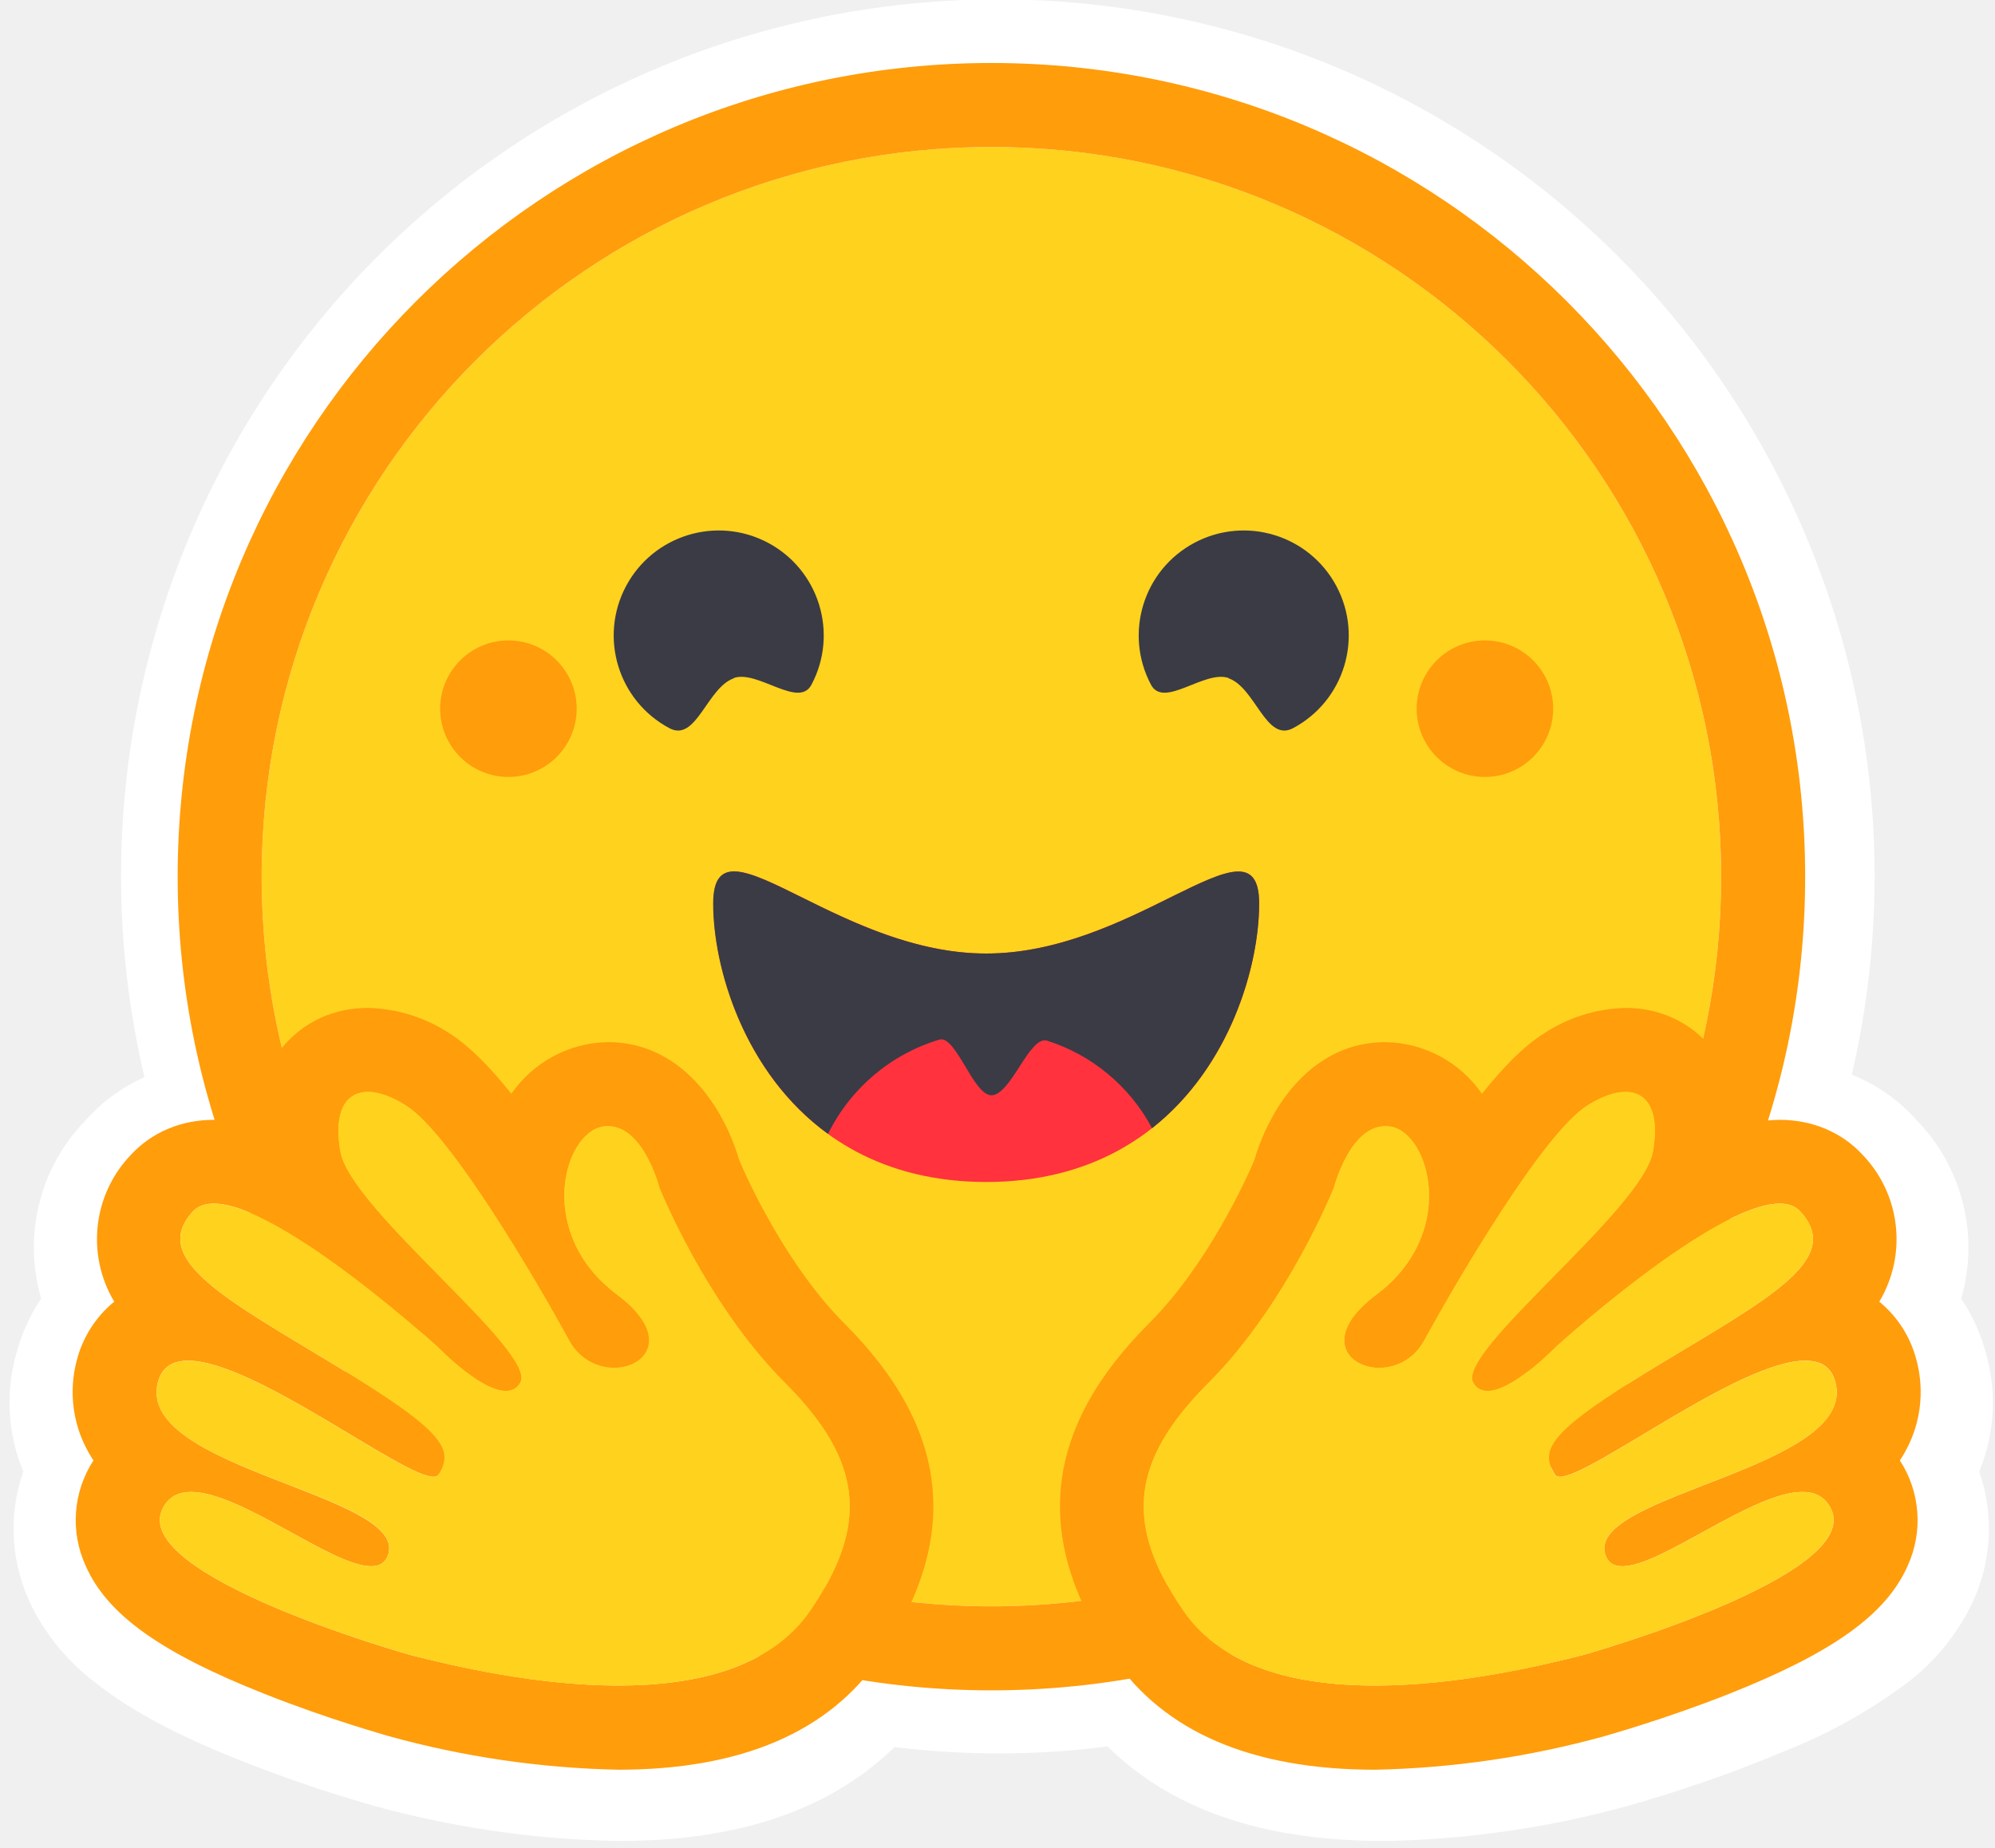
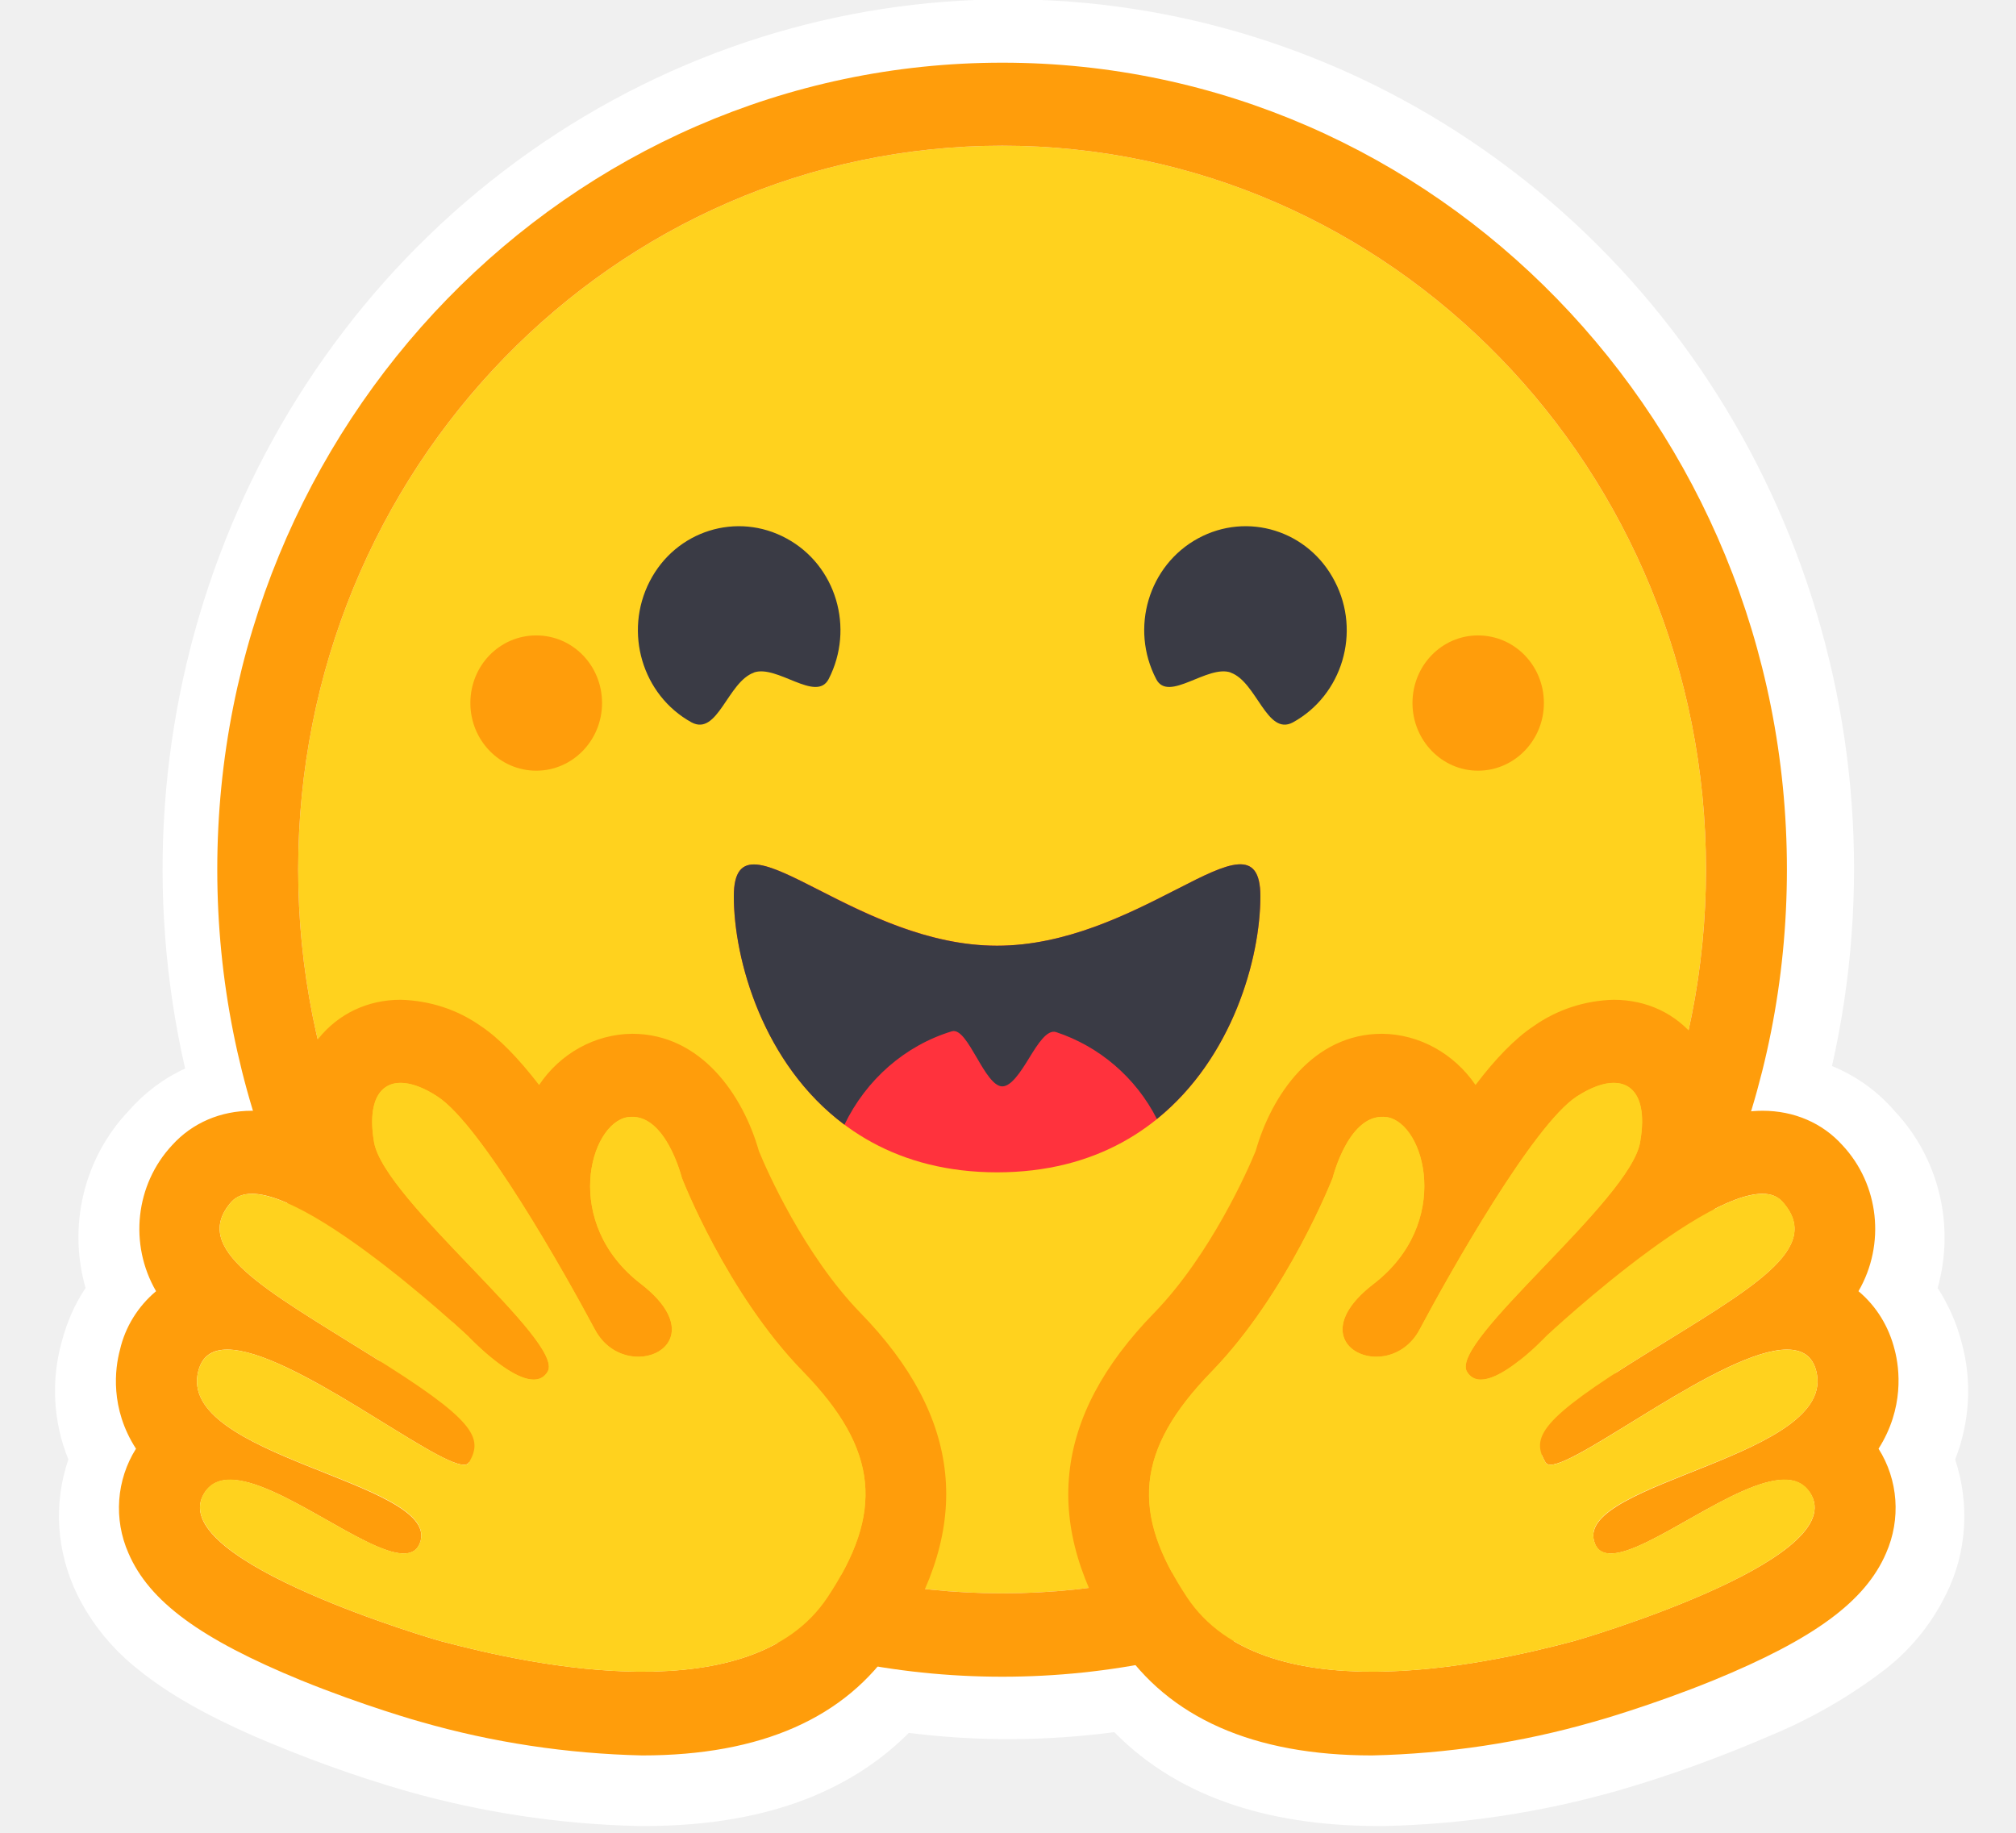
- <svg xmlns="http://www.w3.org/2000/svg" width="95" height="88" fill="none">
-   <path fill="#fff" d="M94.25 70.08a8.28 8.28 0 0 1-.43 6.46 10.57 10.57 0 0 1-3 3.6 25.18 25.18 0 0 1-5.7 3.2 65.74 65.74 0 0 1-7.56 2.65 46.67 46.67 0 0 1-11.42 1.68c-5.42.05-10.09-1.23-13.4-4.5a40.4 40.4 0 0 1-10.14.03c-3.34 3.25-7.99 4.52-13.39 4.47a46.82 46.82 0 0 1-11.43-1.68 66.37 66.37 0 0 1-7.55-2.65c-2.28-.98-4.17-2-5.68-3.2a10.5 10.5 0 0 1-3.02-3.6c-.99-2-1.18-4.3-.42-6.46a8.54 8.54 0 0 1-.33-5.63c.25-.95.66-1.83 1.18-2.61a8.67 8.67 0 0 1 2.1-8.47 8.23 8.23 0 0 1 2.82-2.07 41.75 41.75 0 1 1 81.3-.12 8.27 8.27 0 0 1 3.11 2.19 8.7 8.7 0 0 1 2.1 8.47c.52.78.93 1.66 1.18 2.61a8.61 8.61 0 0 1-.32 5.63Z" />
-   <path fill="#FFD21E" d="M47.21 76.5a34.75 34.75 0 1 0 0-69.5 34.75 34.75 0 0 0 0 69.5Z" />
-   <path fill="#FF9D0B" d="M81.96 41.75a34.75 34.75 0 1 0-69.5 0 34.75 34.75 0 0 0 69.5 0Zm-73.5 0a38.75 38.75 0 1 1 77.5 0 38.75 38.75 0 0 1-77.5 0Z" />
-   <path fill="#3A3B45" d="M58.5 32.3c1.28.44 1.78 3.06 3.07 2.38a5 5 0 1 0-6.76-2.07c.61 1.15 2.55-.72 3.7-.32ZM34.95 32.3c-1.28.44-1.79 3.06-3.07 2.38a5 5 0 1 1 6.76-2.07c-.61 1.15-2.56-.72-3.7-.32Z" />
-   <path fill="#FF323D" d="M46.96 56.29c9.83 0 13-8.76 13-13.26 0-2.34-1.57-1.6-4.09-.36-2.33 1.15-5.46 2.74-8.9 2.74-7.19 0-13-6.88-13-2.38s3.16 13.26 13 13.26Z" />
-   <path fill="#3A3B45" fill-rule="evenodd" d="M39.43 54a8.7 8.7 0 0 1 5.3-4.49c.4-.12.81.57 1.24 1.28.4.68.82 1.37 1.24 1.37.45 0 .9-.68 1.33-1.35.45-.7.89-1.38 1.32-1.25a8.61 8.61 0 0 1 5 4.17c3.73-2.94 5.1-7.74 5.1-10.7 0-2.34-1.57-1.6-4.09-.36l-.14.07c-2.31 1.15-5.39 2.67-8.77 2.67s-6.45-1.52-8.77-2.67c-2.6-1.29-4.23-2.1-4.23.29 0 3.05 1.46 8.06 5.47 10.97Z" clip-rule="evenodd" />
-   <path fill="#FF9D0B" d="M70.71 37a3.25 3.25 0 1 0 0-6.5 3.25 3.25 0 0 0 0 6.5ZM24.21 37a3.25 3.25 0 1 0 0-6.5 3.25 3.25 0 0 0 0 6.5ZM17.52 48c-1.62 0-3.06.66-4.07 1.87a5.97 5.97 0 0 0-1.33 3.76 7.1 7.1 0 0 0-1.94-.3c-1.55 0-2.95.59-3.94 1.66a5.8 5.8 0 0 0-.8 7 5.3 5.3 0 0 0-1.79 2.82c-.24.9-.48 2.8.8 4.74a5.22 5.22 0 0 0-.37 5.02c1.02 2.32 3.57 4.14 8.52 6.1 3.07 1.22 5.89 2 5.91 2.01a44.33 44.33 0 0 0 10.93 1.6c5.86 0 10.05-1.8 12.46-5.34 3.88-5.69 3.33-10.9-1.7-15.92-2.77-2.78-4.62-6.87-5-7.77-.78-2.66-2.84-5.62-6.25-5.62a5.7 5.7 0 0 0-4.6 2.46c-1-1.26-1.98-2.25-2.86-2.82A7.4 7.4 0 0 0 17.52 48Zm0 4c.51 0 1.14.22 1.82.65 2.14 1.36 6.25 8.43 7.76 11.18.5.92 1.37 1.31 2.14 1.31 1.55 0 2.75-1.53.15-3.48-3.92-2.93-2.55-7.72-.68-8.01.08-.02.17-.02.24-.02 1.7 0 2.45 2.93 2.45 2.93s2.2 5.52 5.98 9.3c3.77 3.77 3.97 6.8 1.22 10.83-1.88 2.75-5.47 3.58-9.16 3.58-3.81 0-7.73-.9-9.92-1.46-.11-.03-13.45-3.8-11.76-7 .28-.54.75-.76 1.34-.76 2.38 0 6.7 3.54 8.57 3.54.41 0 .7-.17.83-.6.79-2.85-12.06-4.05-10.98-8.17.2-.73.71-1.02 1.44-1.02 3.14 0 10.2 5.53 11.68 5.53.11 0 .2-.03.24-.1.74-1.2.33-2.04-4.9-5.2-5.21-3.16-8.88-5.06-6.8-7.33.24-.26.58-.38 1-.38 3.17 0 10.66 6.82 10.66 6.82s2.02 2.1 3.25 2.1c.28 0 .52-.1.68-.38.86-1.46-8.06-8.22-8.56-11.01-.34-1.9.24-2.85 1.31-2.85Z" />
-   <path fill="#FFD21E" d="M38.6 76.69c2.75-4.04 2.55-7.07-1.22-10.84-3.78-3.77-5.98-9.3-5.98-9.3s-.82-3.2-2.69-2.9c-1.87.3-3.24 5.08.68 8.01 3.91 2.93-.78 4.92-2.29 2.17-1.5-2.75-5.62-9.82-7.76-11.18-2.13-1.35-3.63-.6-3.13 2.2.5 2.79 9.43 9.55 8.56 11-.87 1.47-3.93-1.71-3.93-1.71s-9.57-8.71-11.66-6.44c-2.08 2.27 1.59 4.17 6.8 7.33 5.23 3.16 5.64 4 4.9 5.2-.75 1.2-12.28-8.53-13.36-4.4-1.08 4.11 11.77 5.3 10.98 8.15-.8 2.85-9.06-5.38-10.74-2.18-1.7 3.21 11.65 6.98 11.76 7.01 4.3 1.12 15.25 3.49 19.08-2.12Z" />
-   <path fill="#FF9D0B" d="M77.4 48c1.62 0 3.07.66 4.07 1.87a5.97 5.97 0 0 1 1.33 3.76 7.1 7.1 0 0 1 1.95-.3c1.55 0 2.95.59 3.94 1.66a5.8 5.8 0 0 1 .8 7 5.3 5.3 0 0 1 1.78 2.82c.24.9.48 2.8-.8 4.74a5.22 5.22 0 0 1 .37 5.02c-1.02 2.32-3.57 4.14-8.51 6.1-3.08 1.22-5.9 2-5.92 2.01a44.33 44.33 0 0 1-10.93 1.6c-5.86 0-10.05-1.8-12.46-5.34-3.88-5.69-3.33-10.9 1.7-15.92 2.78-2.78 4.63-6.87 5.01-7.77.78-2.66 2.83-5.62 6.24-5.62a5.7 5.7 0 0 1 4.6 2.46c1-1.26 1.98-2.25 2.87-2.82A7.4 7.4 0 0 1 77.4 48Zm0 4c-.51 0-1.13.22-1.82.65-2.13 1.36-6.25 8.43-7.76 11.18a2.43 2.43 0 0 1-2.14 1.31c-1.54 0-2.75-1.53-.14-3.48 3.91-2.93 2.54-7.72.67-8.01a1.54 1.54 0 0 0-.24-.02c-1.7 0-2.45 2.93-2.45 2.93s-2.2 5.52-5.97 9.3c-3.78 3.77-3.98 6.8-1.22 10.83 1.87 2.75 5.47 3.58 9.15 3.58 3.82 0 7.73-.9 9.93-1.46.1-.03 13.45-3.8 11.76-7-.29-.54-.75-.76-1.34-.76-2.38 0-6.71 3.54-8.57 3.54-.42 0-.71-.17-.83-.6-.8-2.85 12.05-4.05 10.97-8.17-.19-.73-.7-1.02-1.44-1.02-3.14 0-10.2 5.53-11.68 5.53-.1 0-.19-.03-.23-.1-.74-1.2-.34-2.04 4.88-5.2 5.23-3.16 8.9-5.06 6.8-7.33-.23-.26-.57-.38-.98-.38-3.18 0-10.67 6.82-10.67 6.82s-2.02 2.1-3.24 2.1a.74.74 0 0 1-.68-.38c-.87-1.46 8.05-8.22 8.55-11.01.34-1.9-.24-2.85-1.31-2.85Z" />
-   <path fill="#FFD21E" d="M56.33 76.69c-2.75-4.04-2.56-7.07 1.22-10.84 3.77-3.77 5.97-9.3 5.97-9.3s.82-3.2 2.7-2.9c1.86.3 3.23 5.08-.68 8.01-3.92 2.93.78 4.92 2.28 2.17 1.51-2.75 5.63-9.82 7.76-11.18 2.13-1.35 3.64-.6 3.13 2.2-.5 2.79-9.42 9.55-8.55 11 .86 1.47 3.92-1.71 3.92-1.71s9.58-8.71 11.66-6.44c2.08 2.27-1.58 4.17-6.8 7.33-5.23 3.16-5.63 4-4.9 5.2.75 1.2 12.28-8.53 13.36-4.4 1.08 4.11-11.76 5.3-10.97 8.15.8 2.85 9.05-5.38 10.74-2.18 1.69 3.21-11.65 6.98-11.76 7.01-4.31 1.12-15.26 3.49-19.08-2.12Z" />
+ <svg xmlns="http://www.w3.org/2000/svg" width="22px" height="20px" viewBox="0 0 21 20" version="1.1">
+   <g id="surface1">
+     <path style=" stroke:none;fill-rule:nonzero;fill:rgb(100%,100%,100%);fill-opacity:1;" d="M 20.836 15.926 C 20.996 16.41 20.965 16.941 20.738 17.395 C 20.582 17.715 20.355 17.996 20.074 18.215 C 19.688 18.512 19.266 18.754 18.816 18.941 C 18.27 19.176 17.715 19.379 17.145 19.543 C 16.32 19.777 15.473 19.906 14.621 19.926 C 13.422 19.938 12.391 19.645 11.66 18.902 C 10.914 19 10.16 19.004 9.418 18.91 C 8.68 19.648 7.652 19.938 6.457 19.926 C 5.602 19.906 4.754 19.777 3.93 19.543 C 3.363 19.379 2.805 19.176 2.262 18.941 C 1.758 18.719 1.34 18.488 1.004 18.215 C 0.727 17.996 0.496 17.715 0.34 17.395 C 0.121 16.941 0.078 16.418 0.246 15.926 C 0.082 15.523 0.055 15.07 0.172 14.648 C 0.227 14.434 0.316 14.23 0.434 14.055 C 0.238 13.375 0.418 12.637 0.898 12.129 C 1.07 11.93 1.281 11.77 1.52 11.66 C 0.648 7.848 2.141 3.875 5.277 1.66 C 8.418 -0.559 12.559 -0.562 15.707 1.645 C 18.852 3.852 20.355 7.816 19.492 11.633 C 19.758 11.742 19.992 11.91 20.18 12.129 C 20.66 12.641 20.836 13.375 20.645 14.055 C 20.758 14.23 20.852 14.434 20.906 14.648 C 21.023 15.07 20.996 15.52 20.836 15.926 Z M 20.836 15.926 " />
+     <path style=" stroke:none;fill-rule:nonzero;fill:rgb(100%,82.353%,11.765%);fill-opacity:1;" d="M 10.438 17.387 C 14.68 17.387 18.117 13.852 18.117 9.488 C 18.117 5.125 14.68 1.59 10.438 1.59 C 6.195 1.59 2.754 5.125 2.754 9.488 C 2.754 13.852 6.195 17.387 10.438 17.387 Z M 10.438 17.387 " />
+     <path style=" stroke:none;fill-rule:nonzero;fill:rgb(100%,61.569%,4.314%);fill-opacity:1;" d="M 18.117 9.488 C 18.117 5.125 14.68 1.59 10.438 1.59 C 6.195 1.59 2.754 5.125 2.754 9.488 C 2.754 13.852 6.195 17.387 10.438 17.387 C 14.68 17.387 18.117 13.852 18.117 9.488 Z M 1.871 9.488 C 1.871 4.625 5.707 0.684 10.438 0.684 C 15.168 0.684 19 4.625 19 9.488 C 19 14.352 15.168 18.297 10.438 18.297 C 5.707 18.297 1.871 14.352 1.871 9.488 Z M 1.871 9.488 " />
+     <path style=" stroke:none;fill-rule:nonzero;fill:rgb(22.745%,23.137%,27.059%);fill-opacity:1;" d="M 12.93 7.34 C 13.215 7.441 13.324 8.035 13.609 7.883 C 14.148 7.586 14.355 6.898 14.066 6.344 C 13.781 5.789 13.113 5.582 12.574 5.875 C 12.035 6.168 11.828 6.855 12.117 7.41 C 12.25 7.672 12.68 7.246 12.934 7.34 Z M 7.727 7.34 C 7.441 7.441 7.332 8.035 7.047 7.883 C 6.508 7.586 6.305 6.898 6.59 6.344 C 6.875 5.789 7.543 5.582 8.082 5.875 C 8.625 6.168 8.828 6.855 8.543 7.41 C 8.406 7.672 7.977 7.246 7.723 7.34 Z M 7.727 7.34 " />
+     <path style=" stroke:none;fill-rule:nonzero;fill:rgb(100%,19.608%,23.922%);fill-opacity:1;" d="M 10.379 12.793 C 12.555 12.793 13.254 10.801 13.254 9.781 C 13.254 9.246 12.906 9.414 12.352 9.699 C 11.836 9.961 11.145 10.32 10.383 10.32 C 8.793 10.32 7.508 8.758 7.508 9.781 C 7.508 10.801 8.207 12.793 10.383 12.793 Z M 10.379 12.793 " />
+     <path style=" stroke:none;fill-rule:evenodd;fill:rgb(22.745%,23.137%,27.059%);fill-opacity:1;" d="M 8.715 12.273 C 8.953 11.781 9.375 11.41 9.887 11.254 C 9.977 11.227 10.066 11.383 10.16 11.543 C 10.25 11.699 10.344 11.855 10.438 11.855 C 10.535 11.855 10.637 11.699 10.73 11.547 C 10.828 11.387 10.926 11.234 11.023 11.262 C 11.496 11.418 11.895 11.758 12.125 12.211 C 12.953 11.543 13.254 10.453 13.254 9.781 C 13.254 9.246 12.906 9.414 12.352 9.699 L 12.32 9.715 C 11.809 9.977 11.129 10.32 10.379 10.32 C 9.633 10.32 8.953 9.977 8.441 9.715 C 7.867 9.422 7.508 9.238 7.508 9.781 C 7.508 10.473 7.828 11.613 8.715 12.273 Z M 8.715 12.273 " />
+     <path style=" stroke:none;fill-rule:nonzero;fill:rgb(100%,61.569%,4.314%);fill-opacity:1;" d="M 15.629 8.41 C 16.027 8.41 16.348 8.078 16.348 7.672 C 16.348 7.262 16.027 6.934 15.629 6.934 C 15.234 6.934 14.914 7.262 14.914 7.672 C 14.914 8.078 15.234 8.41 15.629 8.41 Z M 5.352 8.41 C 5.75 8.41 6.07 8.078 6.07 7.672 C 6.07 7.262 5.75 6.934 5.352 6.934 C 4.953 6.934 4.633 7.262 4.633 7.672 C 4.633 8.078 4.953 8.41 5.352 8.41 Z M 3.871 10.91 C 3.516 10.91 3.195 11.059 2.973 11.336 C 2.781 11.574 2.68 11.879 2.68 12.188 C 2.539 12.145 2.395 12.121 2.25 12.121 C 1.906 12.121 1.598 12.254 1.379 12.496 C 0.977 12.926 0.906 13.578 1.203 14.09 C 1.008 14.254 0.867 14.477 0.809 14.73 C 0.754 14.934 0.699 15.367 0.984 15.809 C 0.77 16.148 0.738 16.578 0.902 16.949 C 1.129 17.477 1.691 17.887 2.785 18.336 C 3.465 18.613 4.086 18.789 4.09 18.789 C 4.879 19.016 5.691 19.137 6.508 19.156 C 7.805 19.156 8.73 18.746 9.262 17.941 C 10.121 16.648 10 15.465 8.887 14.324 C 8.273 13.691 7.863 12.762 7.781 12.559 C 7.609 11.953 7.152 11.281 6.398 11.281 C 5.992 11.285 5.613 11.496 5.383 11.84 C 5.16 11.551 4.945 11.328 4.75 11.199 C 4.492 11.016 4.188 10.918 3.871 10.91 Z M 3.871 11.816 C 3.984 11.816 4.125 11.867 4.273 11.965 C 4.75 12.273 5.656 13.883 5.992 14.508 C 6.102 14.715 6.293 14.805 6.465 14.805 C 6.805 14.805 7.07 14.457 6.496 14.012 C 5.629 13.348 5.934 12.258 6.348 12.191 C 6.363 12.188 6.383 12.188 6.398 12.188 C 6.773 12.188 6.941 12.855 6.941 12.855 C 6.941 12.855 7.426 14.109 8.262 14.969 C 9.098 15.824 9.141 16.512 8.531 17.43 C 8.117 18.055 7.324 18.242 6.508 18.242 C 5.664 18.242 4.801 18.039 4.316 17.91 C 4.289 17.906 1.34 17.047 1.715 16.32 C 1.777 16.199 1.883 16.148 2.012 16.148 C 2.539 16.148 3.492 16.953 3.906 16.953 C 3.996 16.953 4.062 16.914 4.09 16.816 C 4.266 16.168 1.422 15.895 1.664 14.961 C 1.707 14.793 1.82 14.727 1.98 14.727 C 2.676 14.727 4.234 15.984 4.562 15.984 C 4.586 15.984 4.605 15.977 4.617 15.961 C 4.777 15.688 4.688 15.496 3.531 14.781 C 2.379 14.062 1.57 13.629 2.027 13.113 C 2.082 13.055 2.156 13.027 2.25 13.027 C 2.949 13.027 4.605 14.578 4.605 14.578 C 4.605 14.578 5.055 15.055 5.324 15.055 C 5.387 15.055 5.441 15.031 5.477 14.969 C 5.664 14.637 3.695 13.102 3.582 12.465 C 3.508 12.035 3.637 11.816 3.871 11.816 Z M 3.871 11.816 " />
+     <path style=" stroke:none;fill-rule:nonzero;fill:rgb(100%,82.353%,11.765%);fill-opacity:1;" d="M 8.531 17.43 C 9.141 16.512 9.098 15.824 8.262 14.965 C 7.426 14.109 6.941 12.852 6.941 12.852 C 6.941 12.852 6.762 12.125 6.348 12.191 C 5.934 12.262 5.629 13.348 6.496 14.012 C 7.359 14.68 6.324 15.133 5.992 14.508 C 5.66 13.883 4.75 12.273 4.273 11.965 C 3.805 11.66 3.473 11.828 3.582 12.465 C 3.695 13.102 5.668 14.637 5.477 14.965 C 5.281 15.301 4.605 14.578 4.605 14.578 C 4.605 14.578 2.492 12.598 2.027 13.113 C 1.57 13.629 2.379 14.062 3.531 14.781 C 4.688 15.496 4.777 15.688 4.617 15.961 C 4.449 16.234 1.902 14.023 1.664 14.961 C 1.422 15.895 4.266 16.164 4.09 16.812 C 3.914 17.461 2.086 15.59 1.715 16.316 C 1.34 17.047 4.289 17.906 4.316 17.91 C 5.266 18.164 7.688 18.703 8.531 17.43 Z M 8.531 17.43 " />
+     <path style=" stroke:none;fill-rule:nonzero;fill:rgb(100%,61.569%,4.314%);fill-opacity:1;" d="M 17.109 10.91 C 17.469 10.91 17.789 11.059 18.008 11.336 C 18.199 11.574 18.305 11.879 18.305 12.188 C 18.441 12.145 18.59 12.121 18.734 12.121 C 19.078 12.121 19.387 12.254 19.605 12.496 C 20.008 12.926 20.078 13.578 19.781 14.09 C 19.977 14.254 20.113 14.477 20.176 14.73 C 20.23 14.934 20.281 15.367 20 15.809 C 20.215 16.148 20.246 16.578 20.082 16.949 C 19.855 17.477 19.293 17.887 18.199 18.336 C 17.52 18.613 16.895 18.789 16.891 18.789 C 16.102 19.016 15.293 19.137 14.473 19.156 C 13.18 19.156 12.254 18.746 11.719 17.941 C 10.863 16.648 10.984 15.465 12.098 14.324 C 12.711 13.691 13.121 12.762 13.203 12.559 C 13.375 11.953 13.828 11.281 14.582 11.281 C 14.988 11.285 15.367 11.496 15.602 11.84 C 15.82 11.551 16.039 11.328 16.234 11.199 C 16.492 11.016 16.797 10.918 17.109 10.91 Z M 17.109 11.816 C 16.996 11.816 16.859 11.867 16.707 11.965 C 16.234 12.273 15.324 13.883 14.992 14.508 C 14.898 14.688 14.719 14.805 14.52 14.805 C 14.18 14.805 13.91 14.457 14.488 14.012 C 15.352 13.348 15.051 12.258 14.637 12.191 C 14.617 12.191 14.602 12.188 14.582 12.188 C 14.207 12.188 14.043 12.855 14.043 12.855 C 14.043 12.855 13.555 14.109 12.723 14.969 C 11.887 15.824 11.84 16.512 12.453 17.43 C 12.867 18.055 13.66 18.242 14.473 18.242 C 15.32 18.242 16.184 18.039 16.668 17.91 C 16.691 17.906 19.645 17.047 19.27 16.32 C 19.203 16.199 19.102 16.148 18.973 16.148 C 18.445 16.148 17.488 16.953 17.078 16.953 C 16.984 16.953 16.922 16.914 16.895 16.816 C 16.719 16.168 19.559 15.895 19.32 14.961 C 19.277 14.793 19.164 14.727 19 14.727 C 18.309 14.727 16.746 15.984 16.418 15.984 C 16.398 15.984 16.379 15.977 16.367 15.961 C 16.207 15.688 16.293 15.496 17.449 14.781 C 18.605 14.062 19.414 13.629 18.949 13.113 C 18.898 13.055 18.824 13.027 18.734 13.027 C 18.031 13.027 16.375 14.578 16.375 14.578 C 16.375 14.578 15.93 15.055 15.66 15.055 C 15.598 15.059 15.539 15.023 15.508 14.969 C 15.316 14.637 17.289 13.102 17.398 12.465 C 17.473 12.035 17.348 11.816 17.109 11.816 Z M 17.109 11.816 " />
+     <path style=" stroke:none;fill-rule:nonzero;fill:rgb(100%,82.353%,11.765%);fill-opacity:1;" d="M 12.453 17.43 C 11.844 16.512 11.887 15.824 12.723 14.965 C 13.555 14.109 14.043 12.852 14.043 12.852 C 14.043 12.852 14.223 12.125 14.637 12.191 C 15.051 12.262 15.352 13.348 14.488 14.012 C 13.621 14.68 14.66 15.133 14.992 14.508 C 15.324 13.883 16.234 12.273 16.707 11.965 C 17.18 11.66 17.512 11.828 17.398 12.465 C 17.289 13.102 15.316 14.637 15.508 14.965 C 15.699 15.301 16.375 14.578 16.375 14.578 C 16.375 14.578 18.492 12.598 18.953 13.113 C 19.414 13.629 18.605 14.062 17.449 14.781 C 16.293 15.496 16.207 15.688 16.367 15.961 C 16.531 16.234 19.082 14.023 19.32 14.961 C 19.559 15.895 16.719 16.164 16.895 16.812 C 17.07 17.461 18.895 15.59 19.27 16.316 C 19.645 17.047 16.695 17.906 16.668 17.91 C 15.719 18.164 13.297 18.703 12.453 17.43 Z M 12.453 17.43 " />
+   </g>
</svg>
